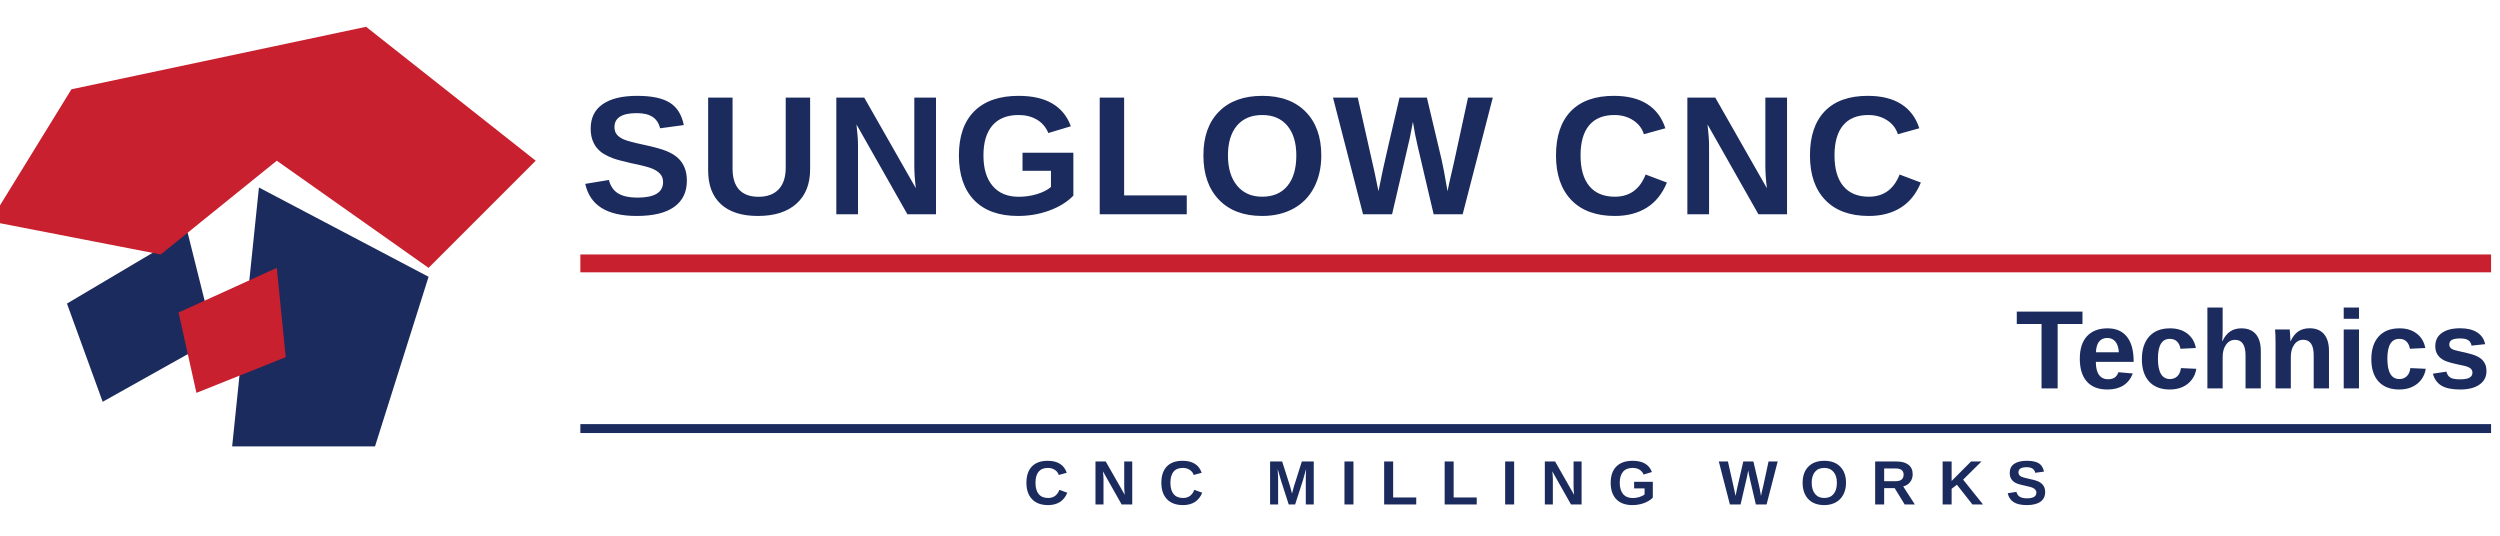
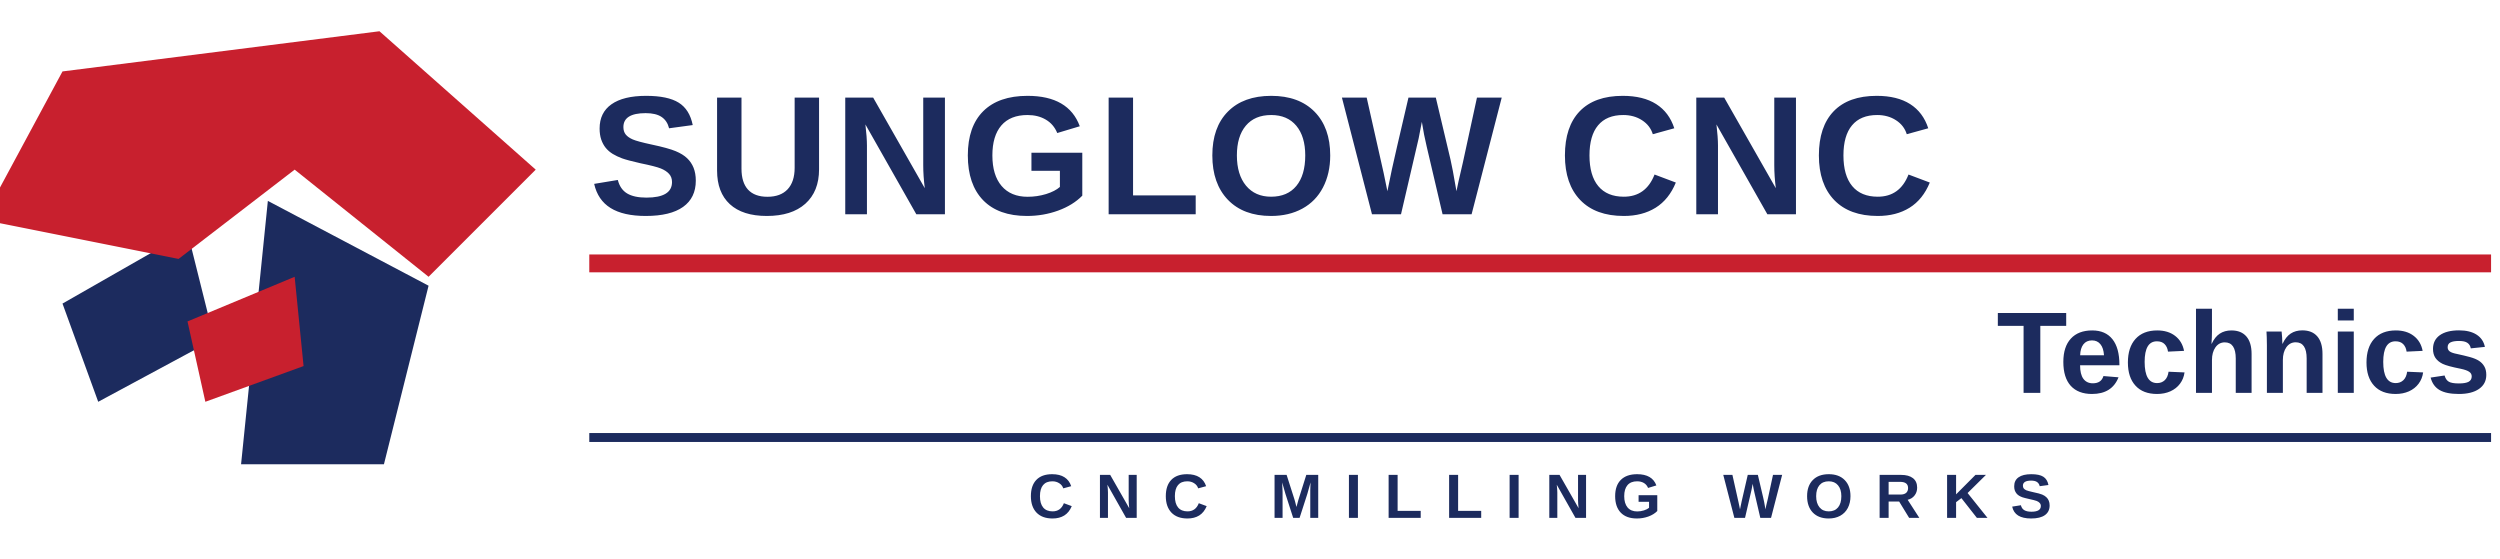
- <svg xmlns="http://www.w3.org/2000/svg" viewBox="0 0 560 120" role="img" aria-label="Sunglow CNC Technics">
-   <polygon points="15,68 42,52 48,76 23,90" fill="#1C2B5E" />
-   <polygon points="58,42 96,62 84,100 52,100" fill="#1C2B5E" />
-   <polygon points="0,46 16,20 82,6 120,36 96,60 62,36 36,57 0,50" fill="#C8202E" />
-   <polygon points="40,70 62,60 64,80 44,88" fill="#C8202E" />
-   <text x="130" y="48" font-family="'Arial Black','Helvetica Neue',Arial,sans-serif" font-size="38" font-weight="900" fill="#1C2B5E" text-anchor="start" letter-spacing="1">SUNGLOW CNC</text>
-   <rect x="130" y="57" width="428" height="4" fill="#C8202E" />
-   <text x="558" y="87" font-family="'Arial Black','Helvetica Neue',Arial,sans-serif" font-size="25" font-weight="700" fill="#1C2B5E" text-anchor="end">Technics</text>
-   <rect x="130" y="95" width="428" height="2" fill="#1C2B5E" />
-   <text x="344" y="113" font-family="Arial,Helvetica,sans-serif" font-size="14" font-weight="700" fill="#1C2B5E" text-anchor="middle" letter-spacing="5">CNC MILLING WORKS</text>
+ <svg xmlns="http://www.w3.org/2000/svg" viewBox="0 0 560 125" role="img" aria-label="Sunglow CNC Technics">
+   <polygon points="14,68 42,52 48,76 22,90" fill="#1C2B5E" />
+   <polygon points="60,45 96,64 86,104 54,104" fill="#1C2B5E" />
+   <polygon points="0,42 14,16 85,7 120,38 96,62 66,38 40,58 0,50" fill="#C8202E" />
+   <polygon points="42,72 66,62 68,82 46,90" fill="#C8202E" />
+   <text x="132" y="48" font-family="'Arial Black','Helvetica Neue',Arial,sans-serif" font-size="38" font-weight="900" fill="#1C2B5E" text-anchor="start" letter-spacing="1">SUNGLOW CNC</text>
+   <rect x="132" y="57" width="426" height="4" fill="#C8202E" />
+   <text x="558" y="88" font-family="'Arial Black','Helvetica Neue',Arial,sans-serif" font-size="26" font-weight="700" fill="#1C2B5E" text-anchor="end">Technics</text>
+   <rect x="132" y="97" width="426" height="2" fill="#1C2B5E" />
+   <text x="345" y="116" font-family="Arial,Helvetica,sans-serif" font-size="14" font-weight="700" fill="#1C2B5E" text-anchor="middle" letter-spacing="5">CNC MILLING WORKS</text>
</svg>
